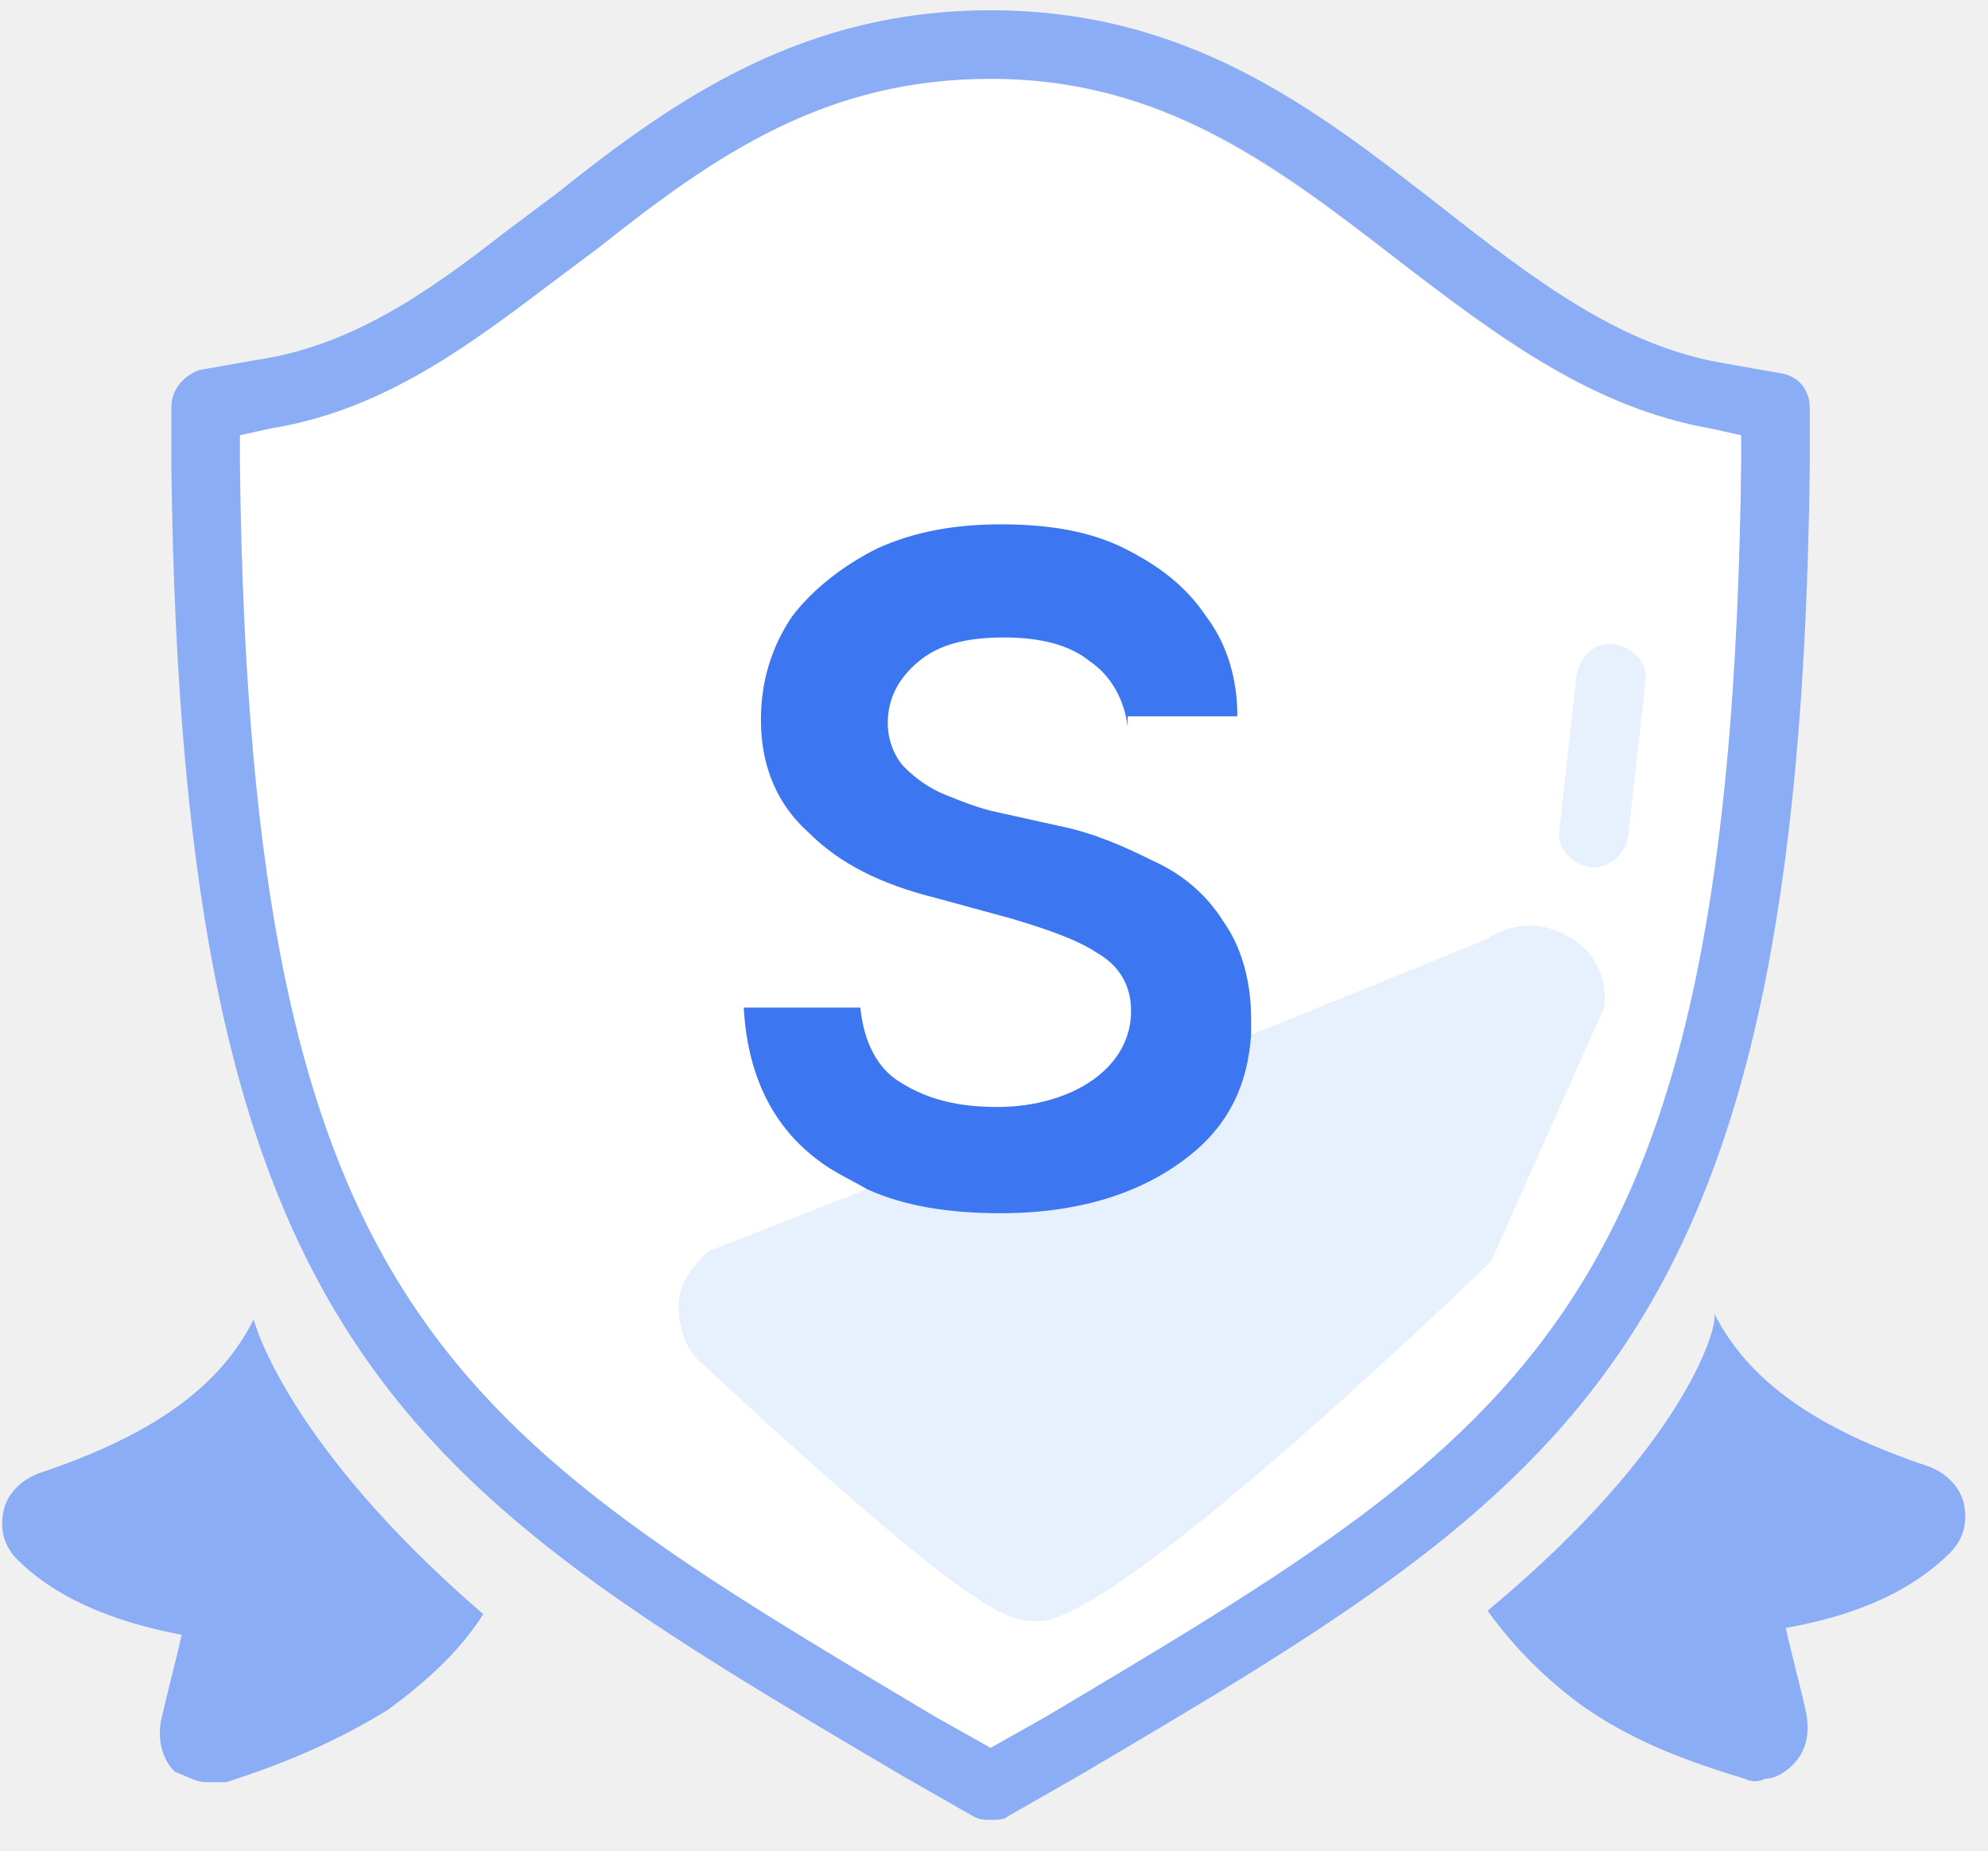
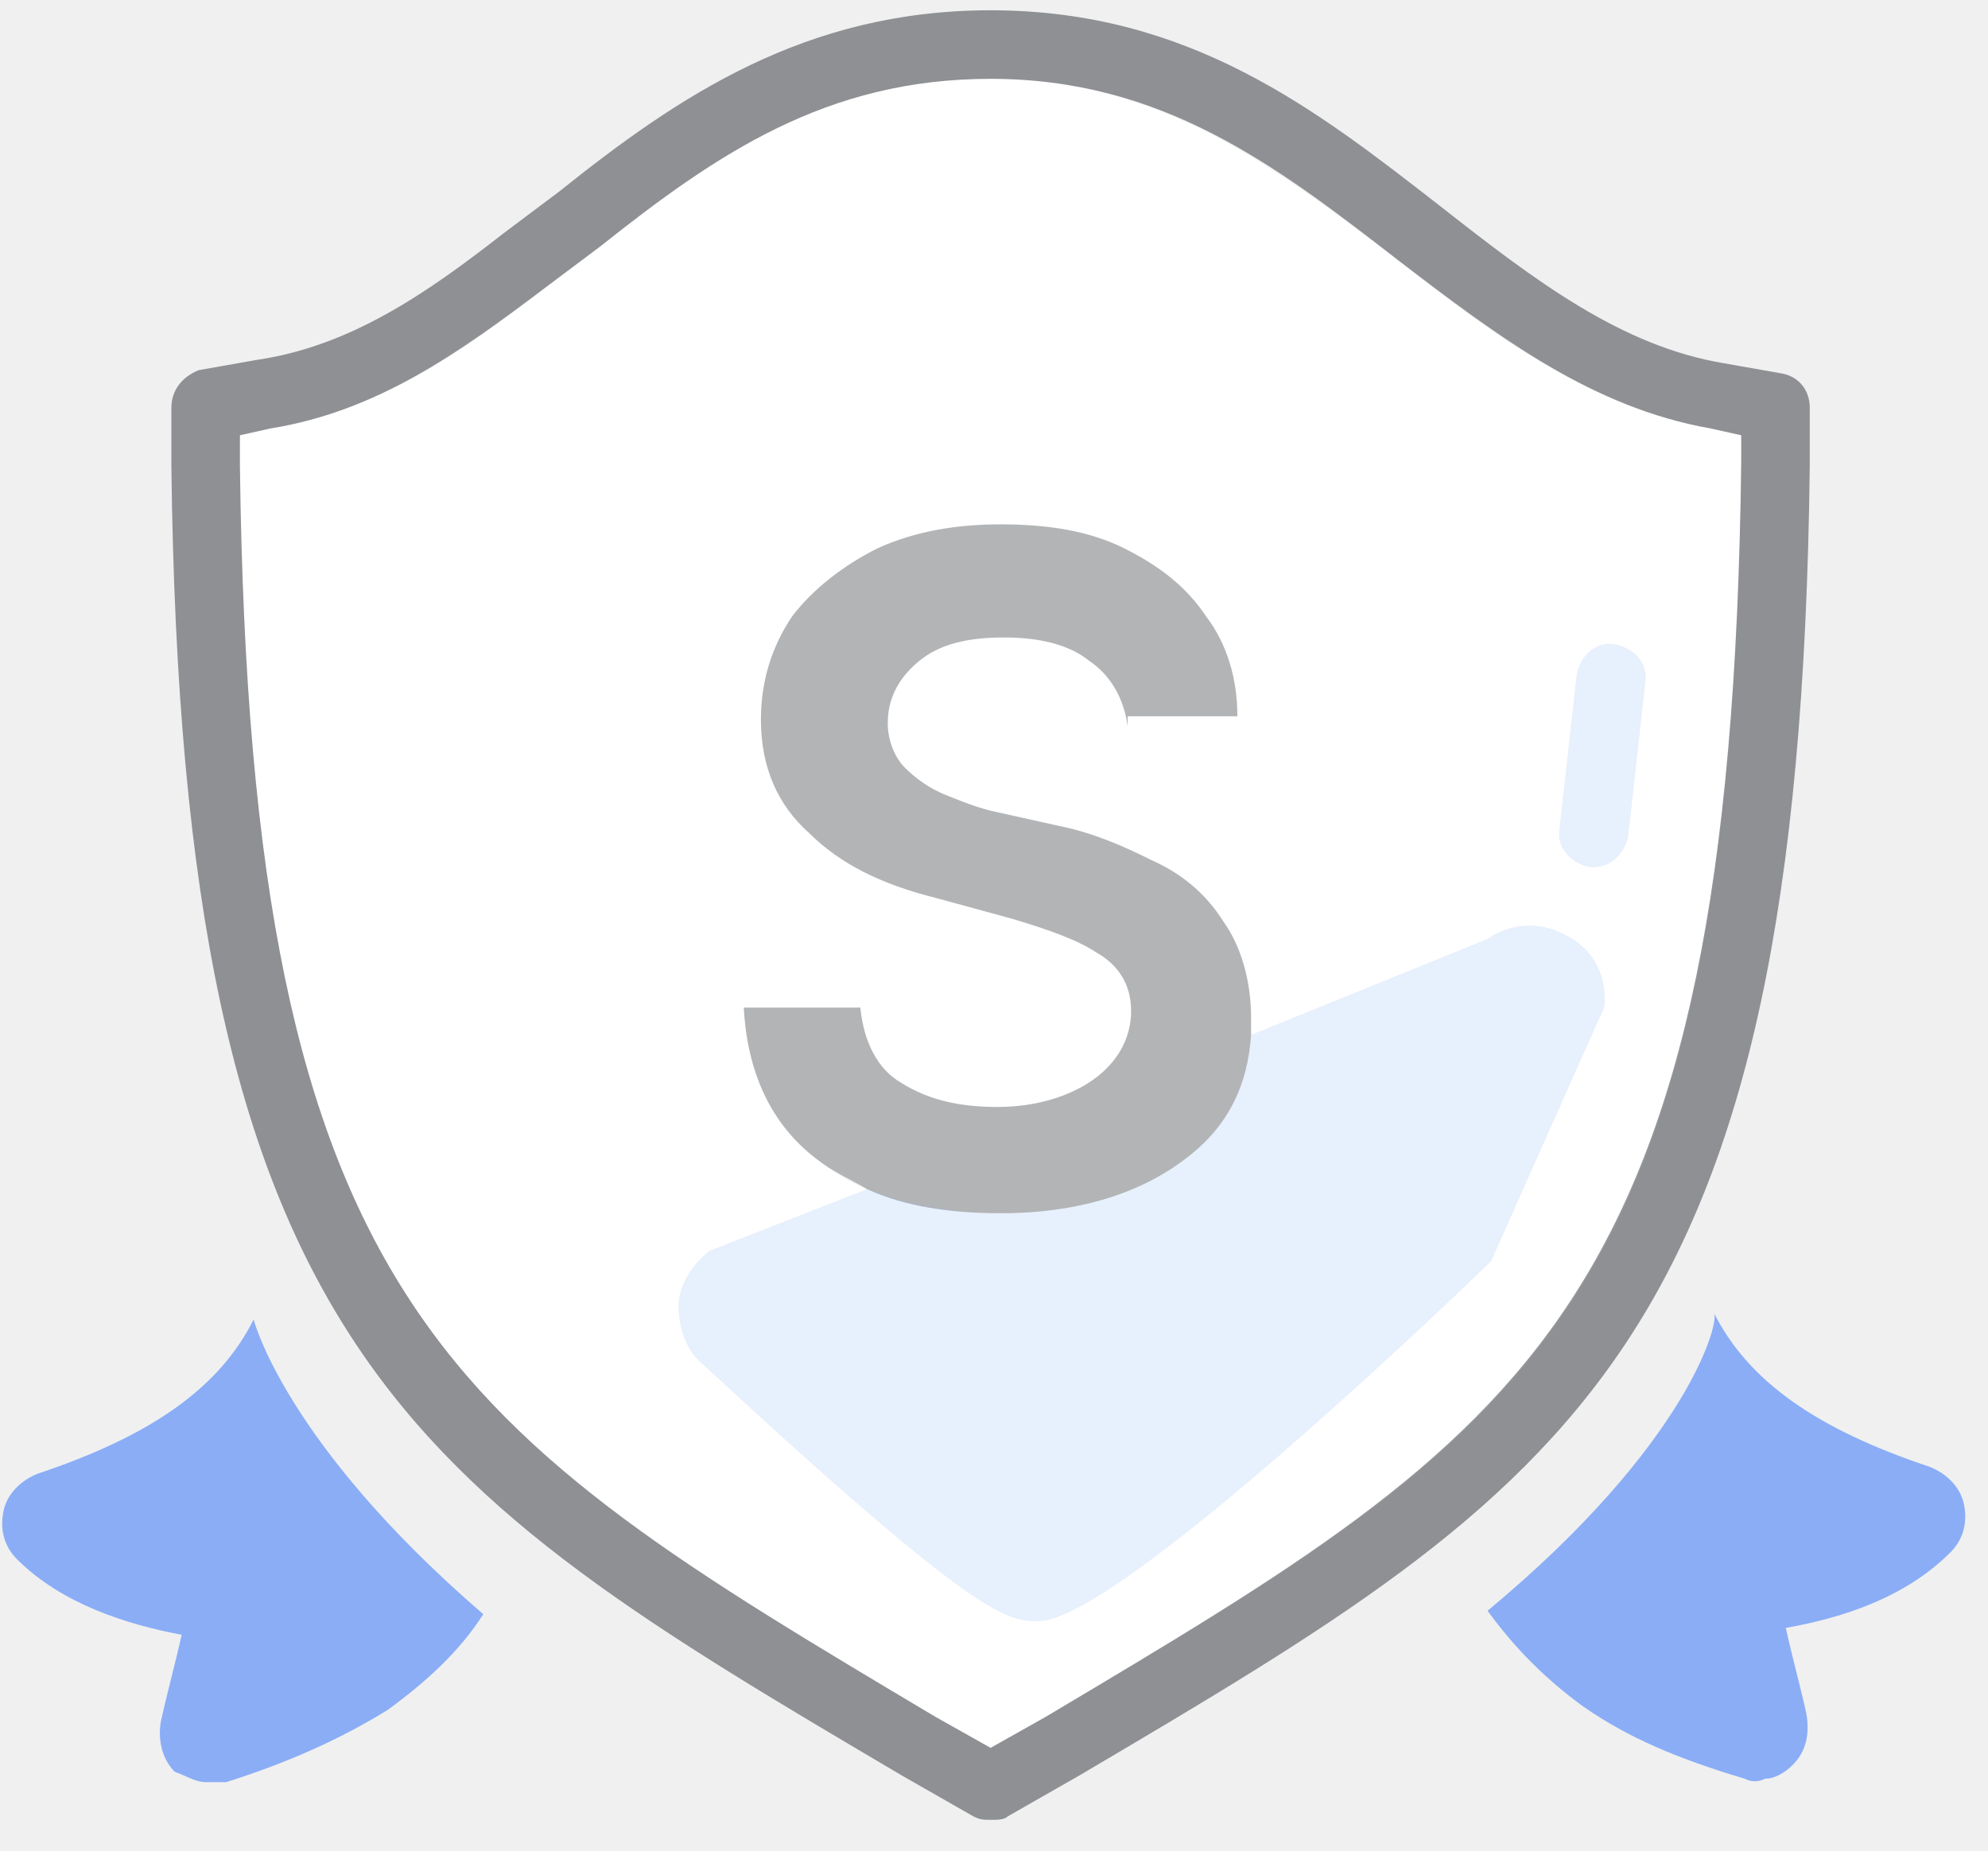
<svg xmlns="http://www.w3.org/2000/svg" width="58" height="54" viewBox="0 0 58 54">
  <g fill-rule="nonzero" fill="none">
    <path d="M50.8 12.7l-.9-.2c-3.4-.6-6.2-2.6-9.1-4.9-3.6-2.7-6.9-5.3-11.9-5.3-4.8 0-8 2.2-11.4 4.9l-1.6 1.2c-2.6 1.9-4.9 3.6-8 4.1l-.9.2v.9c.3 24.7 6.2 28.1 20.3 36.5l1.6.9 1.6-.9c14.2-8.4 20-11.8 20.3-36.5v-.9zm-7.3 24.1S32.7 47.3 30.3 47.3c-.9 0-1.7 0-9.8-7.5-.5-.4-.7-1.1-.7-1.7 0-.6.4-1.2.9-1.6l4.6-1.8c-.5-.2-1-.5-1.5-.9-1.3-1-2-2.5-2.1-4.4h3.4c.1 1 .5 1.8 1.2 2.2.8.5 1.7.7 2.8.7 1.1 0 2.1-.3 2.8-.8.7-.5 1.1-1.2 1.1-2 0-.7-.3-1.3-1-1.7-.6-.4-1.5-.7-2.5-1l-2.2-.6c-1.6-.4-2.8-1-3.7-1.9-.9-.8-1.4-1.9-1.4-3.3 0-1.1.3-2.1.9-3 .6-.8 1.5-1.5 2.5-2 1.1-.5 2.3-.7 3.6-.7 1.4 0 2.6.2 3.6.7 1 .5 1.8 1.1 2.4 2 .6.8.9 1.8.9 2.9h-3.2v.3c-.1-.8-.5-1.5-1.1-1.9-.6-.5-1.5-.7-2.5-.7-1.1 0-1.9.2-2.5.7-.6.5-.9 1.1-.9 1.8 0 .5.2 1 .5 1.3.3.3.7.6 1.2.8.5.2 1 .4 1.5.5l1.8.4c1 .2 1.9.6 2.7 1 .9.4 1.6 1 2.1 1.8.5.7.8 1.7.8 2.8v.5l6.9-2.8c.7-.5 1.6-.5 2.3-.1.8.4 1.2 1.2 1.1 2.1-.1.2-3.3 7.4-3.3 7.4zm4-12.4c-.1.5-.5.9-1 .9h-.1c-.5-.1-.9-.6-.9-1.1l.5-4.5c.1-.5.6-.9 1.1-.9.5.1.9.6.9 1.1l-.5 4.5z" fill="#FFF" />
-     <path d="M52.8 13.6v-1.7c0-.5-.3-.9-.8-1l-1.7-.3c-3-.5-5.5-2.4-8.3-4.6C38.4 3.2 34.7.3 28.9.3c-5.4 0-9.1 2.5-12.6 5.3l-1.6 1.2c-2.3 1.8-4.5 3.3-7.2 3.7l-1.7.3c-.5.2-.8.6-.8 1.1v1.7c.3 25.8 6.9 29.7 21.3 38.2l2.1 1.2c.2.1.3.1.5.1s.4 0 .5-.1l2.1-1.2c14.4-8.5 21-12.4 21.3-38.2zM30.5 50.1l-1.6.9-1.6-.9C13.2 41.7 7.3 38.3 7 13.6v-.9l.9-.2c3.1-.5 5.5-2.2 8-4.1l1.6-1.2c3.4-2.7 6.6-4.9 11.4-4.9 5 0 8.3 2.5 11.9 5.3 3 2.3 5.7 4.3 9.1 4.9l.9.2v.8c-.3 24.8-6.2 28.2-20.3 36.6z" fill="#8AADF6" />
+     <path d="M52.8 13.6v-1.7c0-.5-.3-.9-.8-1l-1.7-.3c-3-.5-5.5-2.4-8.3-4.6C38.4 3.2 34.7.3 28.9.3c-5.4 0-9.1 2.5-12.6 5.3l-1.6 1.2c-2.3 1.8-4.5 3.3-7.2 3.7l-1.7.3c-.5.2-.8.6-.8 1.1v1.7c.3 25.8 6.9 29.7 21.3 38.2l2.1 1.2c.2.1.3.1.5.1s.4 0 .5-.1l2.1-1.2c14.4-8.5 21-12.4 21.3-38.2zM30.5 50.1l-1.6.9-1.6-.9C13.2 41.7 7.3 38.3 7 13.6v-.9l.9-.2c3.1-.5 5.5-2.2 8-4.1l1.6-1.2c3.4-2.7 6.6-4.9 11.4-4.9 5 0 8.3 2.5 11.9 5.3 3 2.3 5.7 4.3 9.1 4.9l.9.2v.8c-.3 24.8-6.2 28.2-20.3 36.6z" fill-opacity=".48" fill="#24282F" />
    <path d="M45.7 27.3c-.7-.4-1.6-.4-2.3.1l-6.9 2.8c-.1 1.5-.7 2.7-1.9 3.6-1.3 1-3.1 1.6-5.4 1.6-1.5 0-2.8-.3-3.9-.7l-4.6 1.8c-.5.4-.9 1-.9 1.6 0 .6.2 1.3.7 1.7 8.1 7.5 8.9 7.5 9.8 7.5 2.4 0 13.2-10.5 13.2-10.5s3.2-7.2 3.3-7.4c.1-.9-.3-1.7-1.1-2.1z" fill="#E7F0FD" />
    <path d="M7.4 38.5c-1 2-3 3.4-6.3 4.5-.5.2-.9.6-1 1.1-.1.5 0 1 .4 1.4 1.3 1.3 3.2 1.9 4.8 2.2-.2.9-.4 1.6-.6 2.5-.1.5 0 1.1.4 1.5.3.1.6.3.9.3h.6c1.9-.6 3.4-1.3 4.7-2.1 1.1-.8 2.1-1.7 2.8-2.8-5.8-5-6.7-8.6-6.7-8.6zM57.3 43.9c-.1-.5-.5-.9-1-1.1-3.3-1.1-5.3-2.5-6.3-4.5.2.2-.7 3.8-6.6 8.7.8 1.1 1.7 2 2.8 2.8 1.3.9 2.7 1.5 4.7 2.1.2.1.4.1.6 0 .3 0 .6-.2.8-.4.4-.4.5-.9.4-1.5-.2-.9-.4-1.6-.6-2.5 1.7-.3 3.5-.9 4.8-2.2.4-.4.5-.9.4-1.4z" fill="#8AADF6" />
-     <path d="M34.6 33.8c1.2-.9 1.8-2.1 1.9-3.6v-.5c0-1.1-.3-2.1-.8-2.8-.5-.8-1.2-1.4-2.1-1.8-.8-.4-1.7-.8-2.7-1l-1.8-.4c-.5-.1-1-.3-1.5-.5s-.9-.5-1.2-.8c-.3-.3-.5-.8-.5-1.3 0-.7.3-1.3.9-1.8.6-.5 1.4-.7 2.5-.7 1 0 1.9.2 2.5.7.6.4 1 1.1 1.1 1.9v-.3h3.2c0-1.1-.3-2.1-.9-2.9-.6-.9-1.4-1.5-2.4-2s-2.2-.7-3.6-.7c-1.3 0-2.5.2-3.6.7-1 .5-1.9 1.2-2.5 2-.6.9-.9 1.9-.9 3 0 1.4.5 2.5 1.4 3.3.9.9 2.1 1.5 3.7 1.9l2.2.6c1 .3 1.9.6 2.5 1 .7.4 1 1 1 1.7 0 .8-.4 1.5-1.1 2-.7.5-1.7.8-2.8.8-1.1 0-2-.2-2.8-.7-.7-.4-1.1-1.2-1.2-2.2h-3.4c.1 1.9.8 3.4 2.1 4.4.5.4 1 .6 1.5.9 1.1.5 2.4.7 3.9.7 2.3 0 4.1-.6 5.4-1.6z" fill="#3C76F0" />
+     <path d="M34.6 33.8c1.2-.9 1.8-2.1 1.9-3.6v-.5c0-1.1-.3-2.1-.8-2.8-.5-.8-1.2-1.4-2.1-1.8-.8-.4-1.7-.8-2.7-1l-1.8-.4c-.5-.1-1-.3-1.5-.5s-.9-.5-1.2-.8c-.3-.3-.5-.8-.5-1.3 0-.7.3-1.3.9-1.8.6-.5 1.4-.7 2.5-.7 1 0 1.9.2 2.5.7.6.4 1 1.1 1.1 1.9v-.3h3.2c0-1.1-.3-2.1-.9-2.9-.6-.9-1.4-1.5-2.4-2s-2.2-.7-3.6-.7c-1.3 0-2.5.2-3.6.7-1 .5-1.9 1.2-2.5 2-.6.9-.9 1.9-.9 3 0 1.4.5 2.5 1.4 3.3.9.9 2.1 1.5 3.7 1.9l2.2.6c1 .3 1.9.6 2.5 1 .7.4 1 1 1 1.7 0 .8-.4 1.5-1.1 2-.7.5-1.7.8-2.8.8-1.1 0-2-.2-2.8-.7-.7-.4-1.1-1.2-1.2-2.2h-3.4c.1 1.9.8 3.4 2.1 4.4.5.4 1 .6 1.5.9 1.1.5 2.4.7 3.9.7 2.3 0 4.1-.6 5.4-1.6z" fill-opacity=".3" fill="#24282F" />
    <path d="M47.1 18.8c-.5-.1-1 .3-1.1.9l-.5 4.5c-.1.5.3 1 .9 1.1h.1c.5 0 .9-.4 1-.9l.5-4.5c.1-.5-.3-1-.9-1.1z" fill="#E7F0FD" />
  </g>
</svg>
